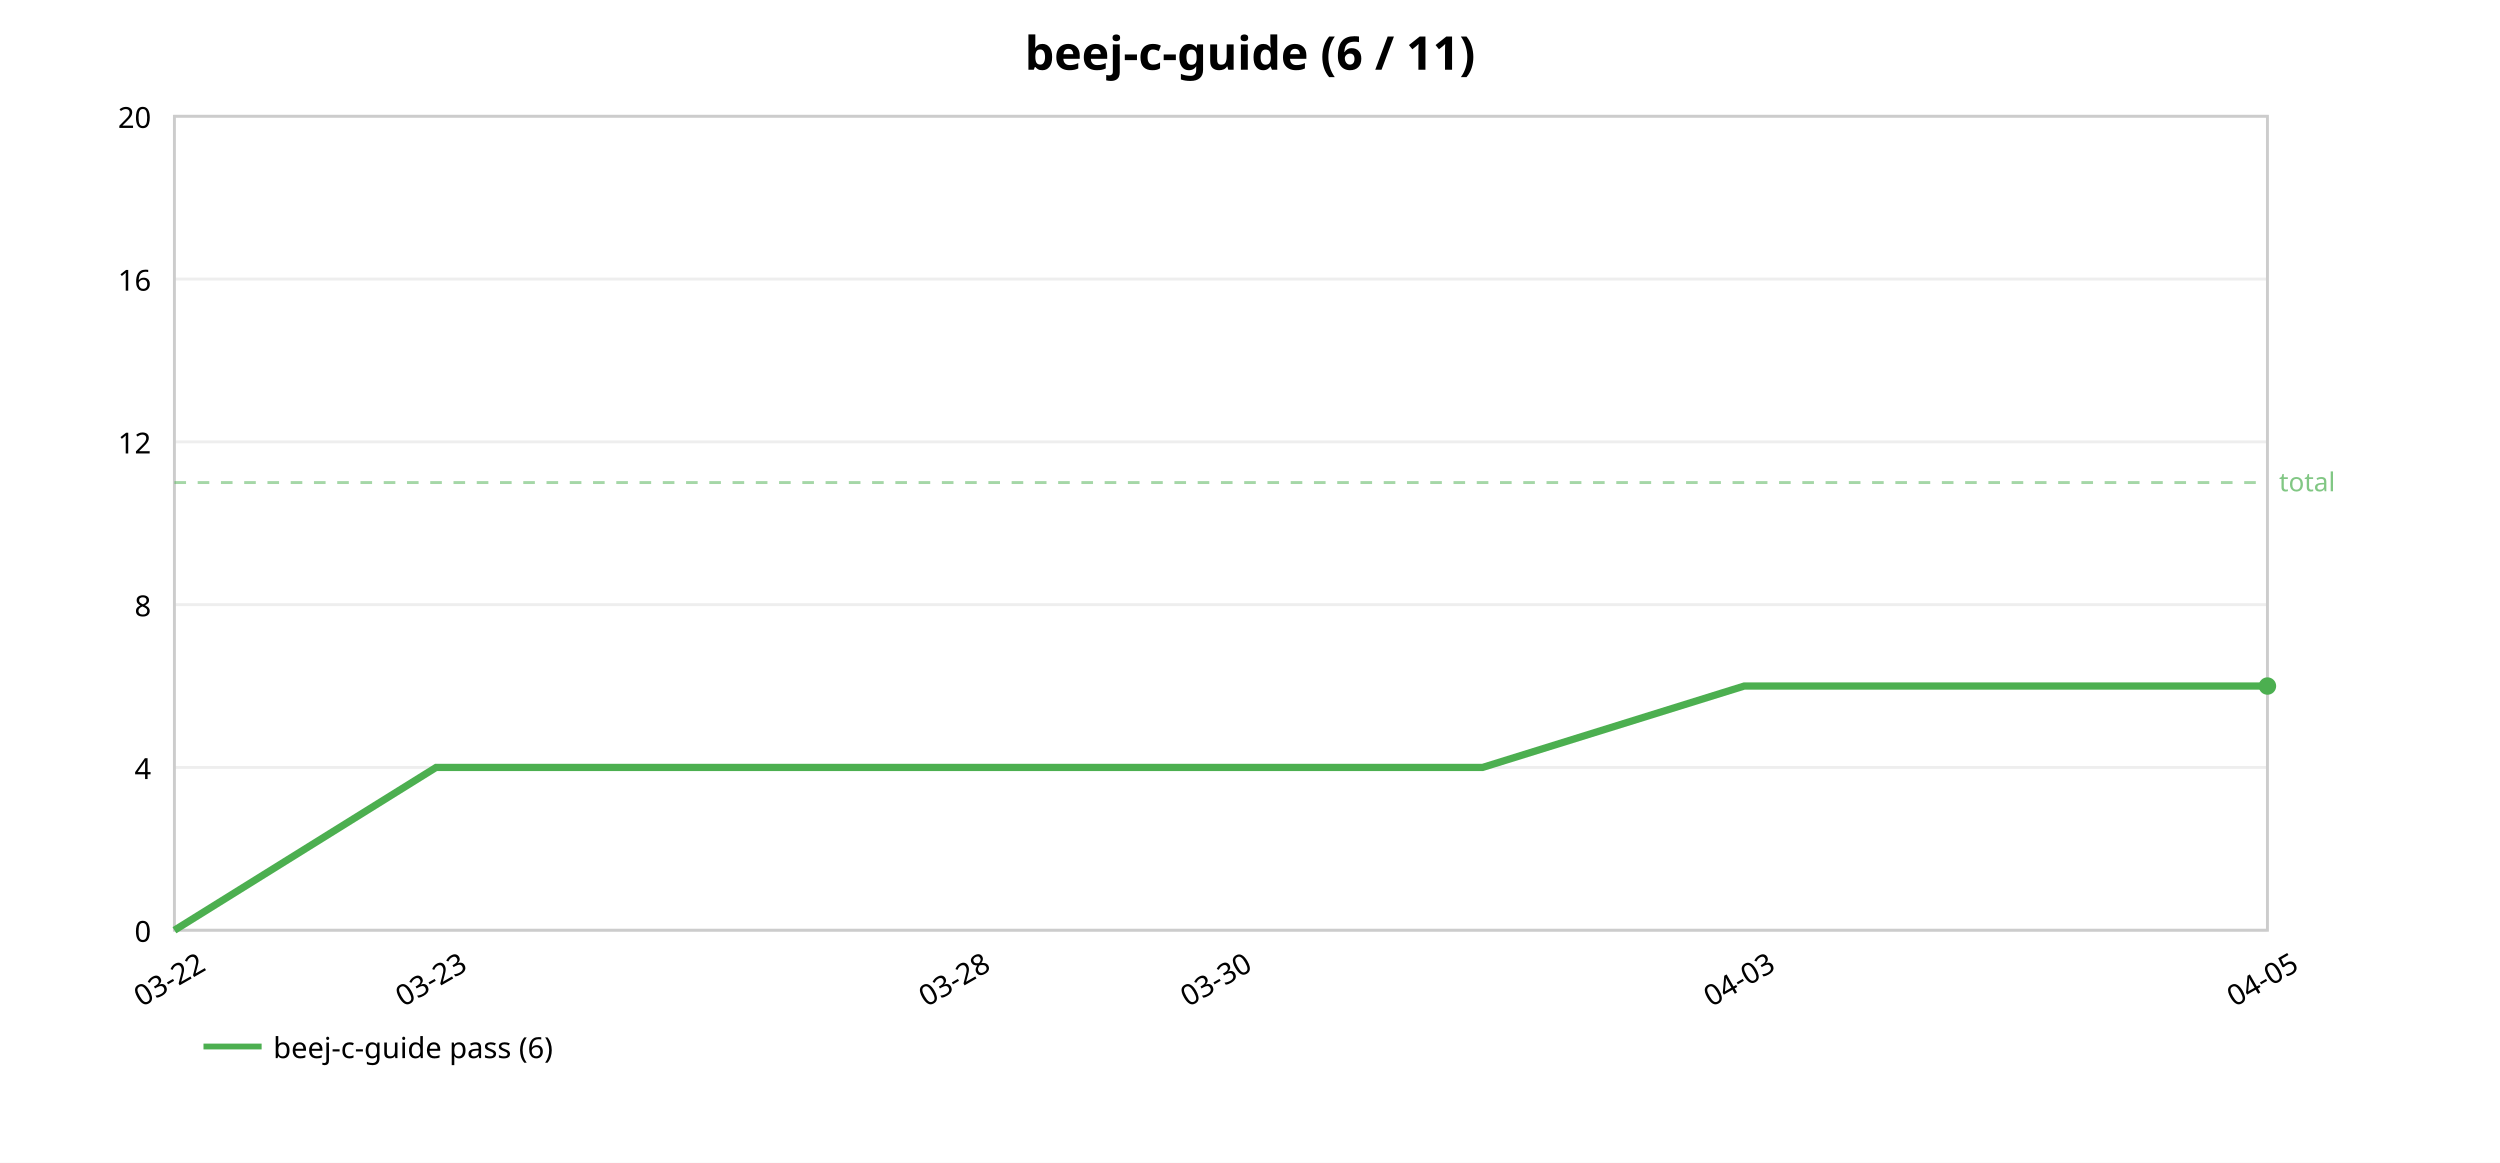
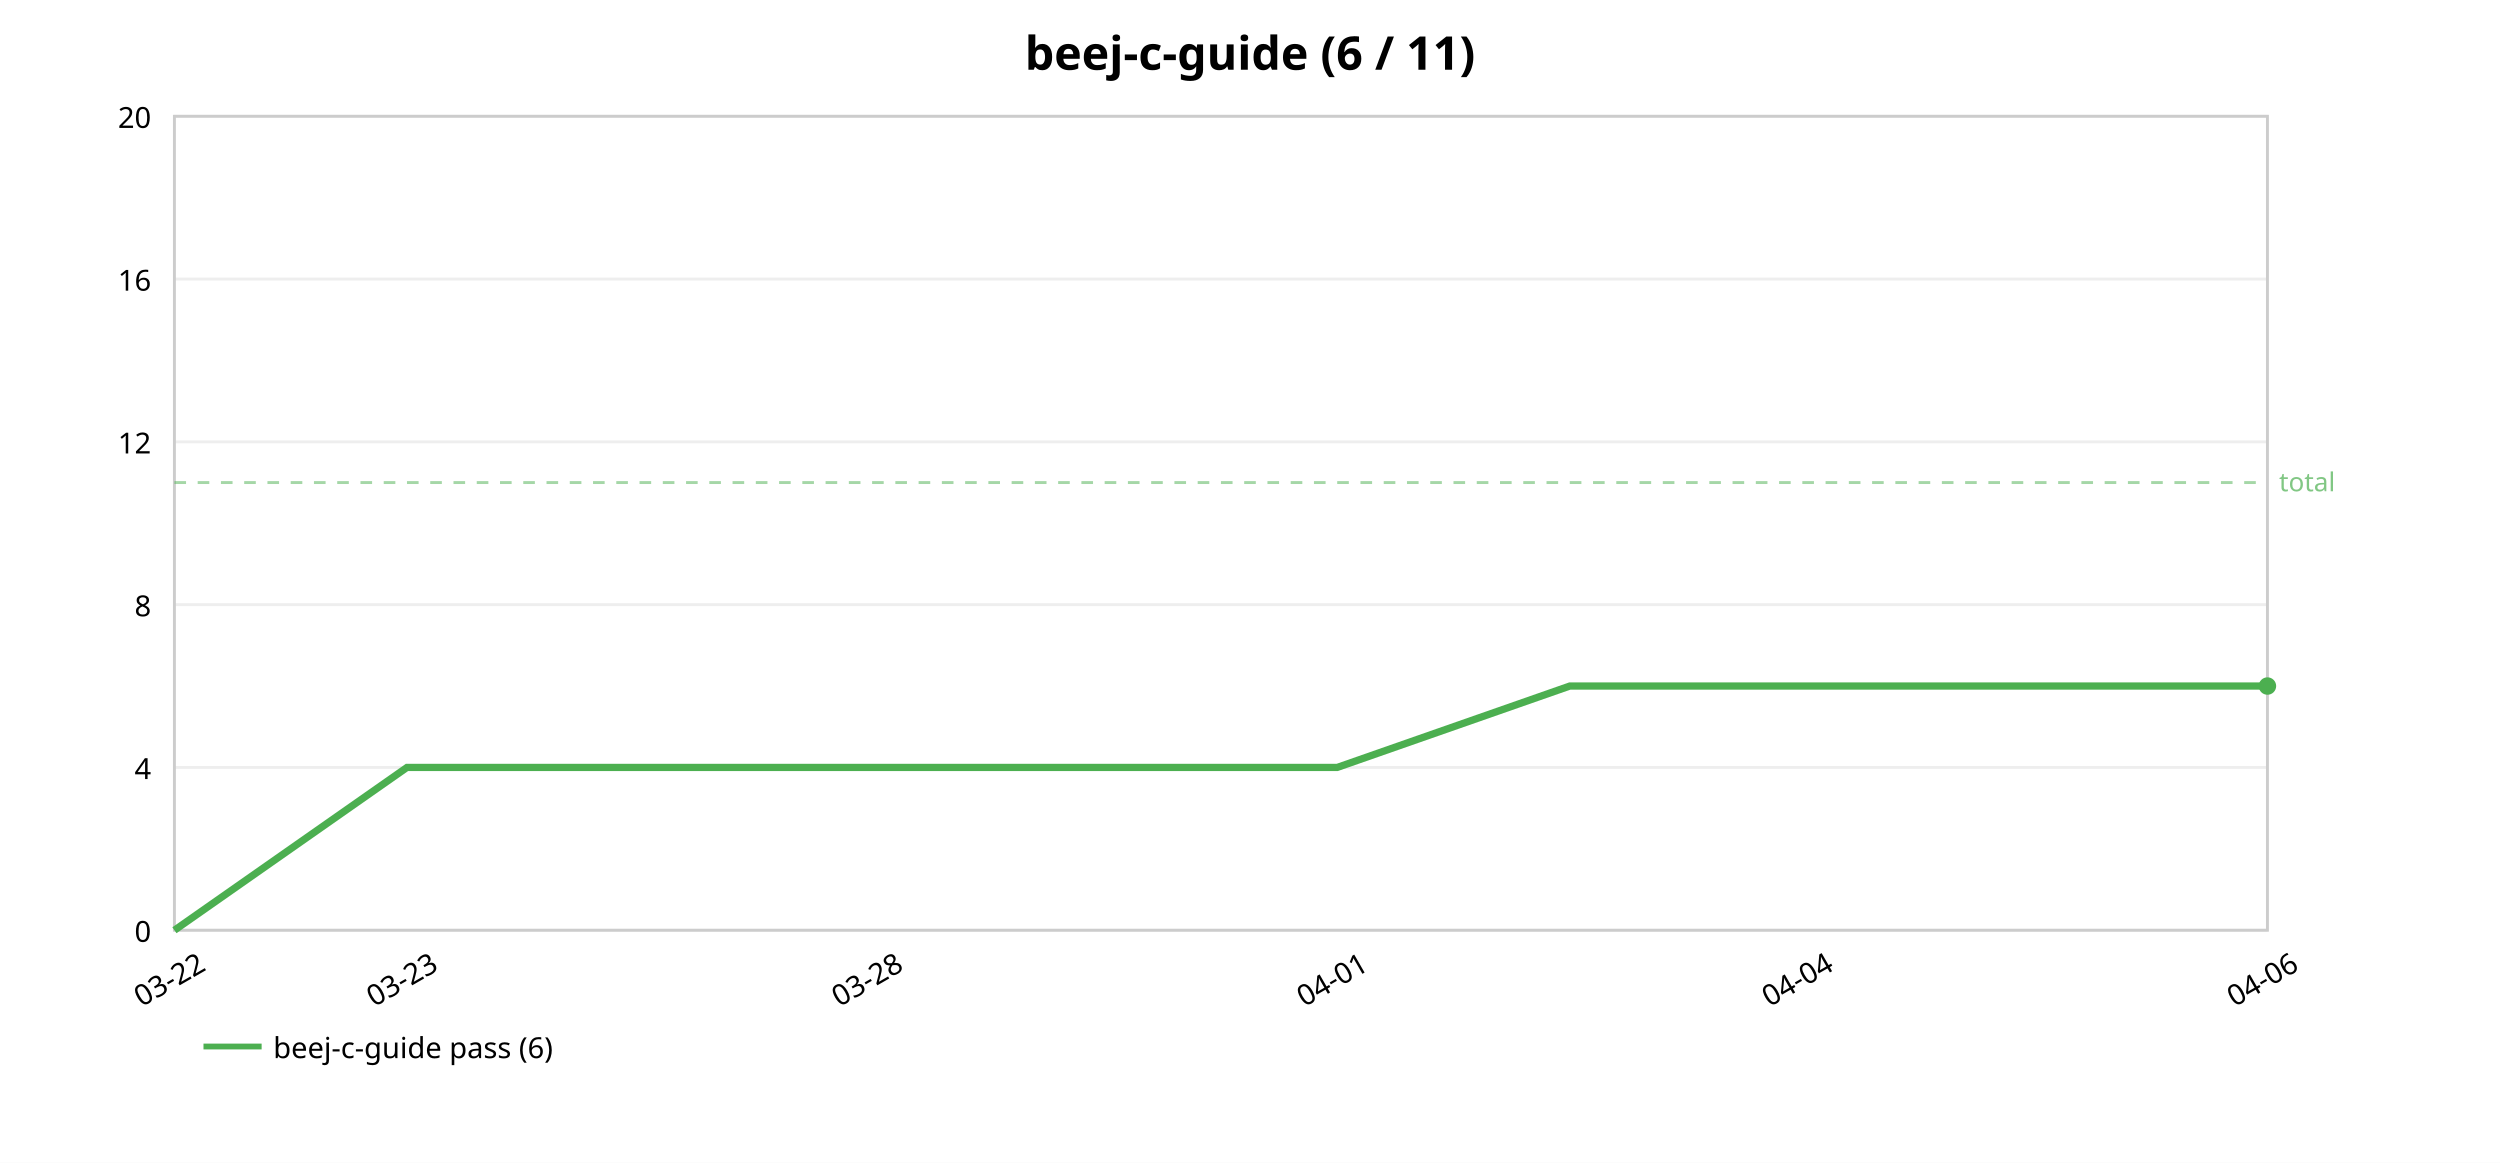
<svg xmlns="http://www.w3.org/2000/svg" viewBox="0 0 860 400" font-family="sans-serif" font-size="12">
  <rect width="860" height="400" fill="white" />
  <text x="430" y="24" text-anchor="middle" font-size="16" font-weight="bold">beej-c-guide (6 / 11)</text>
  <line x1="60" y1="320" x2="780" y2="320" stroke="#eee" />
  <text x="52" y="324" text-anchor="end" font-size="10">0</text>
  <line x1="60" y1="264" x2="780" y2="264" stroke="#eee" />
  <text x="52" y="268" text-anchor="end" font-size="10">4</text>
  <line x1="60" y1="208" x2="780" y2="208" stroke="#eee" />
  <text x="52" y="212" text-anchor="end" font-size="10">8</text>
  <line x1="60" y1="152" x2="780" y2="152" stroke="#eee" />
  <text x="52" y="156" text-anchor="end" font-size="10">12</text>
  <line x1="60" y1="96" x2="780" y2="96" stroke="#eee" />
  <text x="52" y="100" text-anchor="end" font-size="10">16</text>
  <line x1="60" y1="40" x2="780" y2="40" stroke="#eee" />
  <text x="52" y="44" text-anchor="end" font-size="10">20</text>
  <text x="60" y="340" text-anchor="middle" font-size="10" transform="rotate(-30,60,340)">03-22</text>
-   <text x="150" y="340" text-anchor="middle" font-size="10" transform="rotate(-30,150,340)">03-23</text>
-   <text x="330" y="340" text-anchor="middle" font-size="10" transform="rotate(-30,330,340)">03-28</text>
-   <text x="420" y="340" text-anchor="middle" font-size="10" transform="rotate(-30,420,340)">03-30</text>
-   <text x="600" y="340" text-anchor="middle" font-size="10" transform="rotate(-30,600,340)">04-03</text>
-   <text x="780" y="340" text-anchor="middle" font-size="10" transform="rotate(-30,780,340)">04-05</text>
+   <text x="140" y="340" text-anchor="middle" font-size="10" transform="rotate(-30,140,340)">03-23</text>
+   <text x="300" y="340" text-anchor="middle" font-size="10" transform="rotate(-30,300,340)">03-28</text>
+   <text x="460" y="340" text-anchor="middle" font-size="10" transform="rotate(-30,460,340)">04-01</text>
+   <text x="620" y="340" text-anchor="middle" font-size="10" transform="rotate(-30,620,340)">04-04</text>
+   <text x="780" y="340" text-anchor="middle" font-size="10" transform="rotate(-30,780,340)">04-06</text>
  <rect x="60" y="40" width="720" height="280" fill="none" stroke="#ccc" />
  <line x1="60" y1="166.0" x2="780" y2="166.0" stroke="#4CAF50" stroke-width="1" stroke-dasharray="4,4" opacity="0.5" />
  <text x="784" y="169" font-size="9" fill="#4CAF50" opacity="0.7">total</text>
-   <polyline points="60.0,320.0 150.0,264.0 240.0,264.0 330.0,264.0 420.0,264.0 510.0,264.0 600.0,236.0 690.0,236.0 780.0,236.0" fill="none" stroke="#4CAF50" stroke-width="2.5" />
+   <polyline points="60.0,320.0 140.0,264.0 220.0,264.0 300.0,264.0 380.0,264.0 460.0,264.0 540.0,236.0 620.0,236.0 700.0,236.0 780.0,236.0" fill="none" stroke="#4CAF50" stroke-width="2.5" />
  <circle cx="780.0" cy="236.0" r="3" fill="#4CAF50" />
  <line x1="70" y1="360" x2="90" y2="360" stroke="#4CAF50" stroke-width="2" />
  <text x="94" y="364" font-size="10">beej-c-guide pass (6)</text>
</svg>
